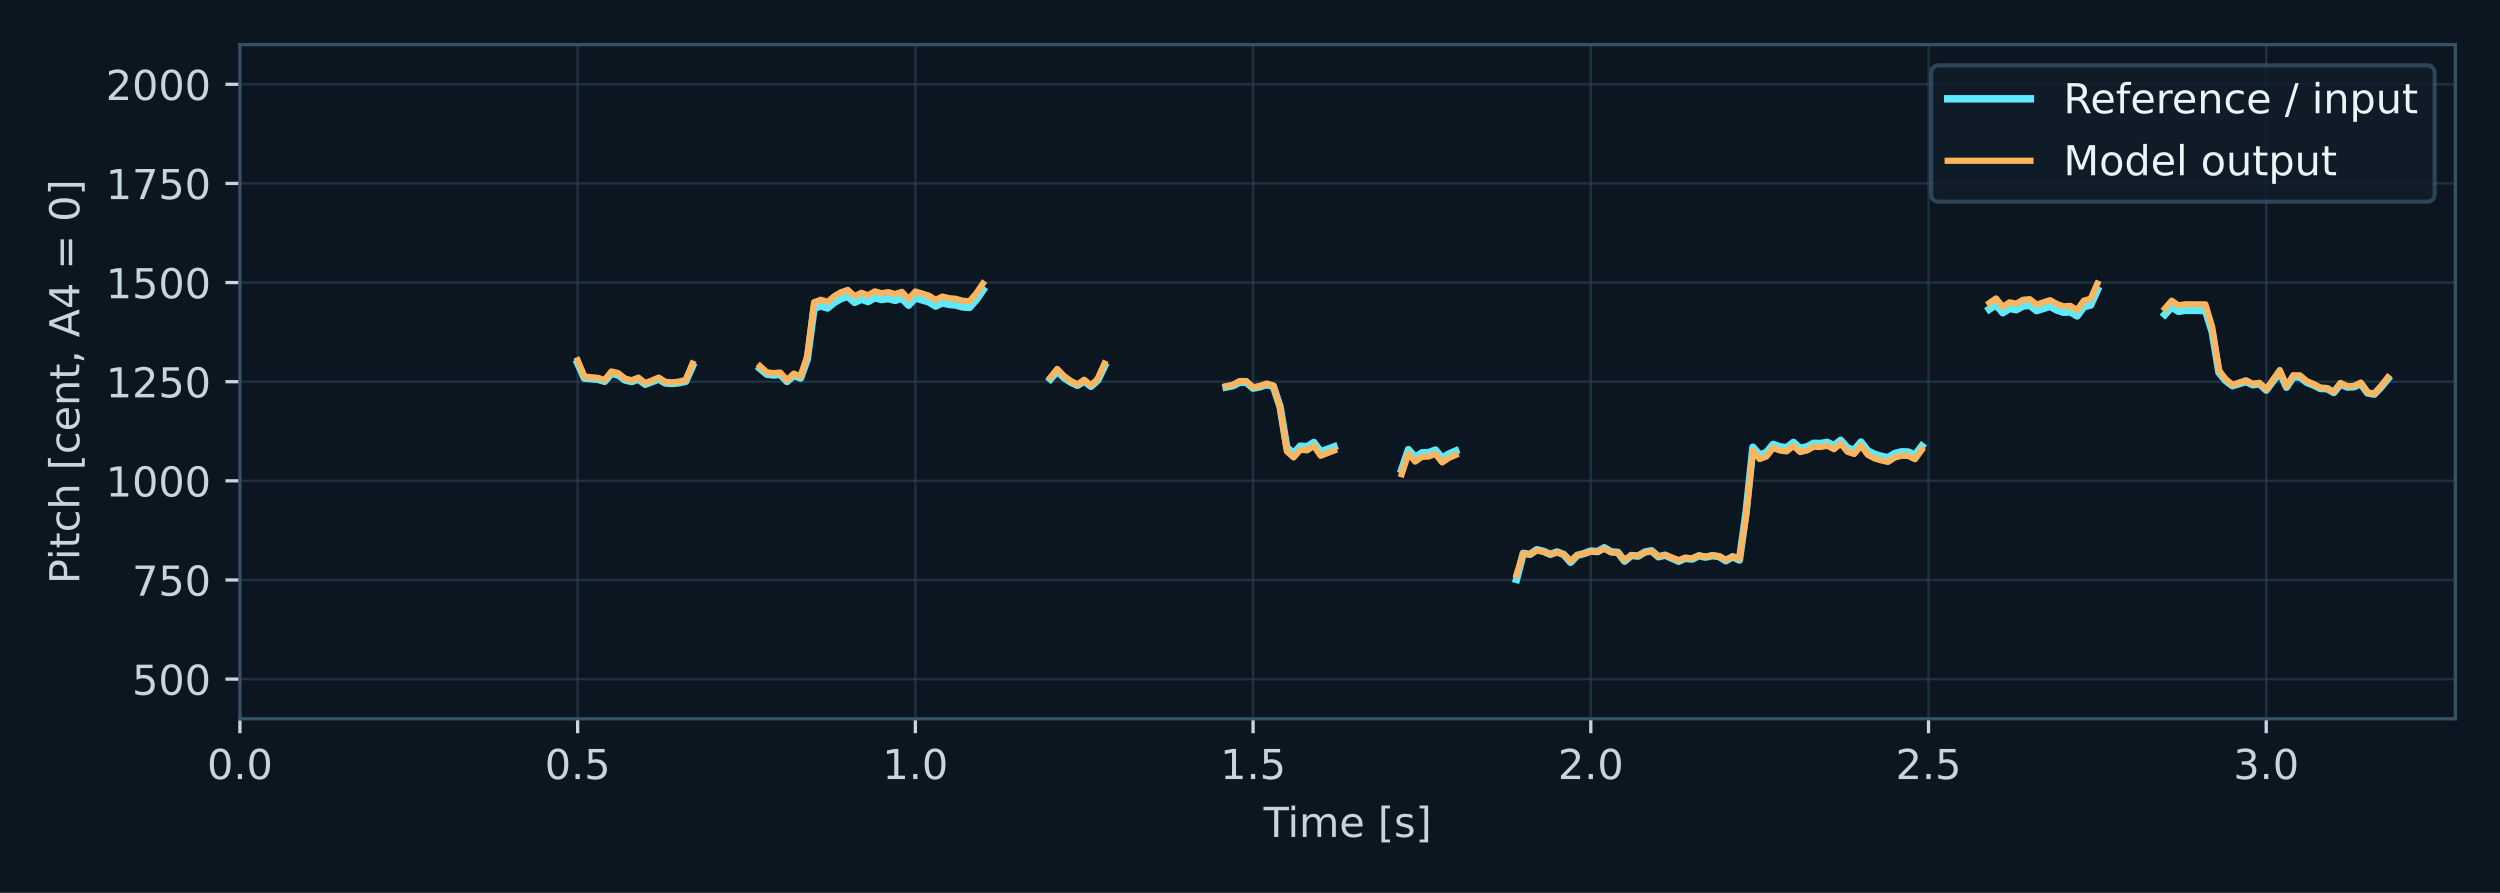
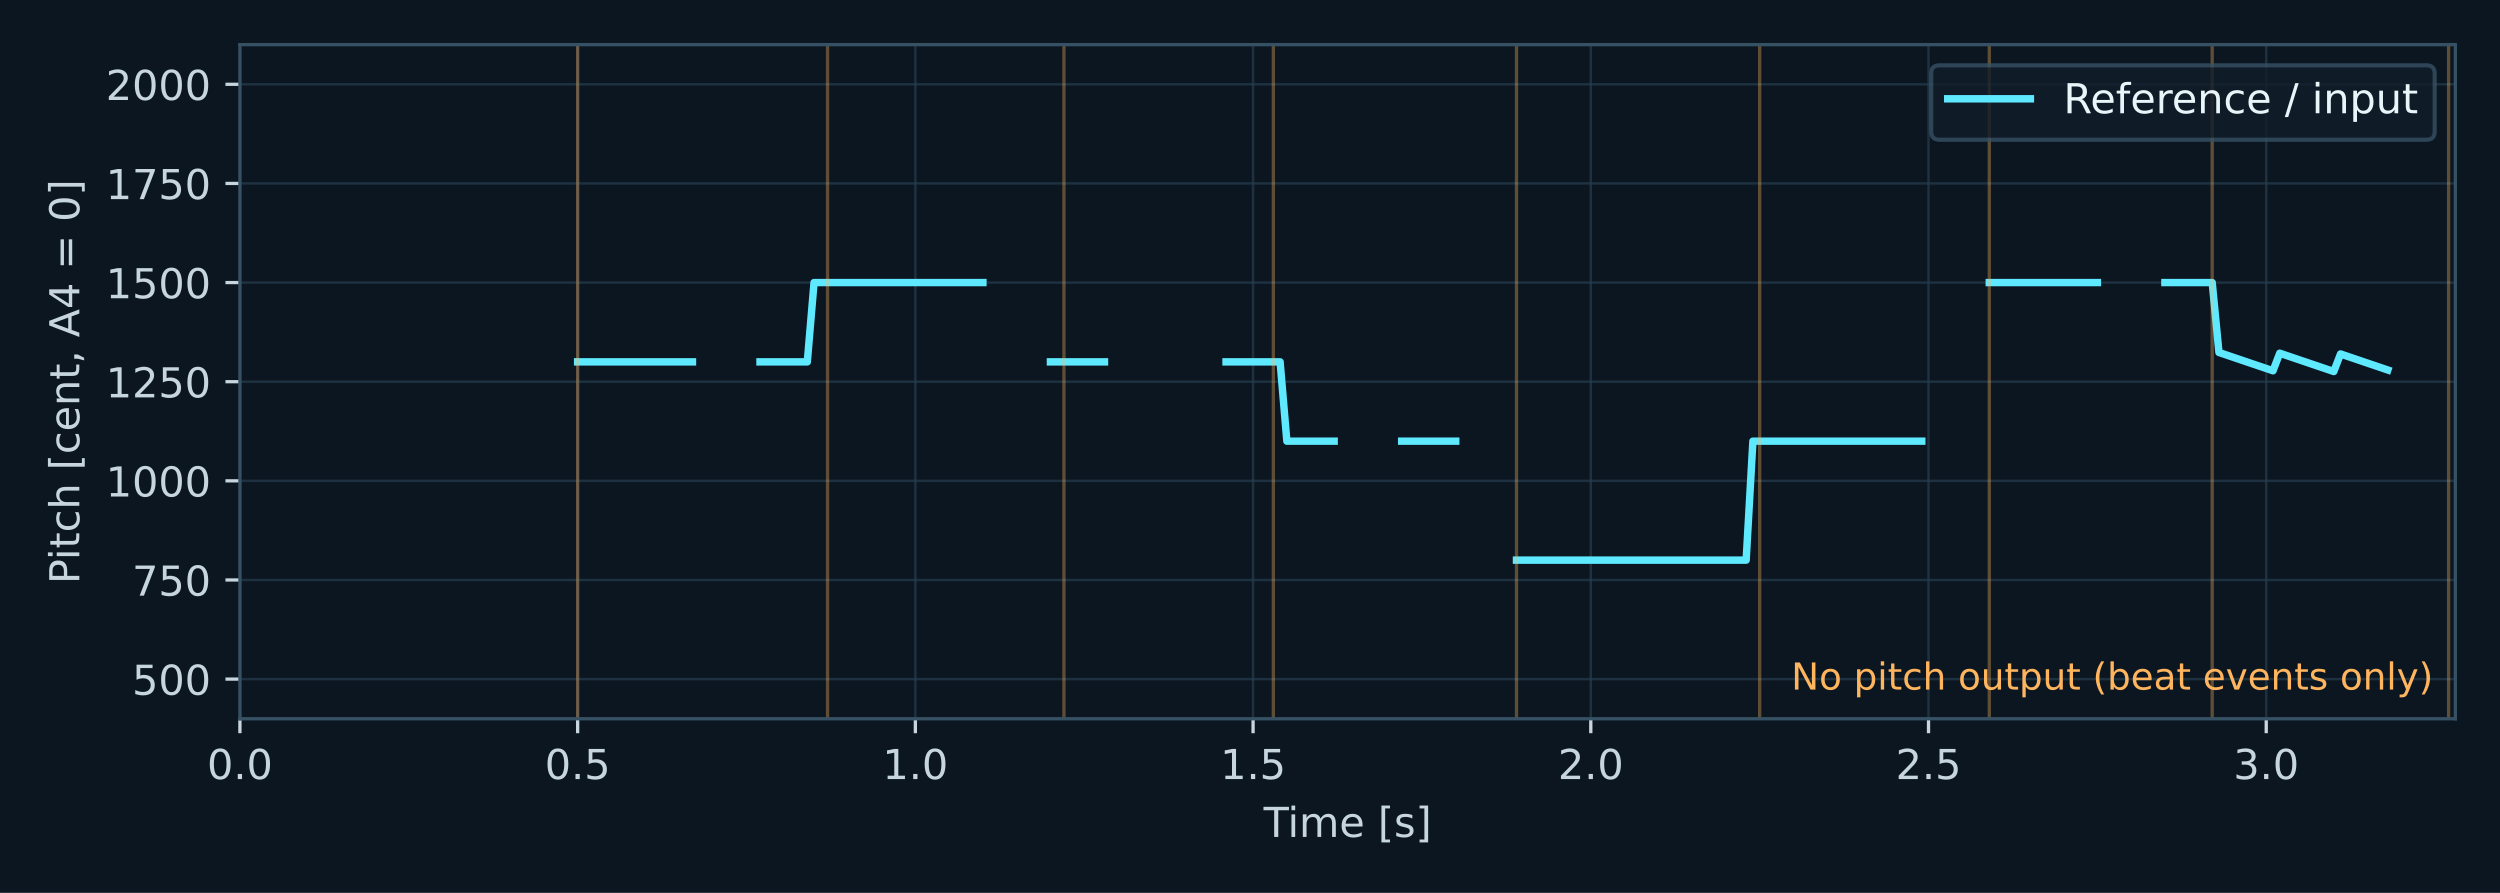
<svg xmlns="http://www.w3.org/2000/svg" xmlns:xlink="http://www.w3.org/1999/xlink" width="604.8pt" height="216pt" viewBox="0 0 604.8 216" version="1.1">
  <defs>
    <style type="text/css">*{stroke-linejoin: round; stroke-linecap: butt}</style>
  </defs>
  <g id="figure_1">
    <g id="patch_1">
      <path d="M 0 216 L 604.8 216 L 604.8 0 L 0 0 z " style="fill: #0b1620" />
    </g>
    <g id="axes_1">
      <g id="patch_2">
        <path d="M 58.042 173.878 L 594 173.878 L 594 10.8 L 58.042 10.8 z " style="fill: #0b1620" />
      </g>
      <g id="matplotlib.axis_1">
        <g id="xtick_1">
          <g id="line2d_1">
            <path d="M 58.042 173.878 L 58.042 10.8 " clip-path="url(#p60f1ccc216)" style="fill: none; stroke: #274052; stroke-opacity: 0.65; stroke-width: 0.6; stroke-linecap: square" />
          </g>
          <g id="line2d_2">
            <defs>
              <path id="m937ce495da" d="M 0 0 L 0 3.5 " style="stroke: #c6d5de; stroke-width: 0.8" />
            </defs>
            <g>
              <use xlink:href="#m937ce495da" x="58.042" y="173.878" style="fill: #c6d5de; stroke: #c6d5de; stroke-width: 0.8" />
            </g>
          </g>
          <g id="text_1">
            <g style="fill: #c6d5de" transform="translate(50.09078 188.4753) scale(0.1 -0.1)">
              <defs>
                <path id="DejaVuSans-13" d="M 2034 4250 Q 1547 4250 1301 3770 Q 1056 3291 1056 2328 Q 1056 1369 1301 889 Q 1547 409 2034 409 Q 2525 409 2770 889 Q 3016 1369 3016 2328 Q 3016 3291 2770 3770 Q 2525 4250 2034 4250 z M 2034 4750 Q 2819 4750 3233 4129 Q 3647 3509 3647 2328 Q 3647 1150 3233 529 Q 2819 -91 2034 -91 Q 1250 -91 836 529 Q 422 1150 422 2328 Q 422 3509 836 4129 Q 1250 4750 2034 4750 z " transform="scale(0.015625)" />
                <path id="DejaVuSans-11" d="M 684 794 L 1344 794 L 1344 0 L 684 0 L 684 794 z " transform="scale(0.015625)" />
              </defs>
              <use xlink:href="#DejaVuSans-13" />
              <use xlink:href="#DejaVuSans-11" transform="translate(63.625 0)" />
              <use xlink:href="#DejaVuSans-13" transform="translate(95.40625 0)" />
            </g>
          </g>
        </g>
        <g id="xtick_2">
          <g id="line2d_3">
            <path d="M 139.743 173.878 L 139.743 10.8 " clip-path="url(#p60f1ccc216)" style="fill: none; stroke: #274052; stroke-opacity: 0.65; stroke-width: 0.6; stroke-linecap: square" />
          </g>
          <g id="line2d_4">
            <g>
              <use xlink:href="#m937ce495da" x="139.743" y="173.878" style="fill: #c6d5de; stroke: #c6d5de; stroke-width: 0.8" />
            </g>
          </g>
          <g id="text_2">
            <g style="fill: #c6d5de" transform="translate(131.7916 188.4753) scale(0.1 -0.1)">
              <defs>
                <path id="DejaVuSans-18" d="M 691 4666 L 3169 4666 L 3169 4134 L 1269 4134 L 1269 2991 Q 1406 3038 1543 3061 Q 1681 3084 1819 3084 Q 2600 3084 3056 2656 Q 3513 2228 3513 1497 Q 3513 744 3044 326 Q 2575 -91 1722 -91 Q 1428 -91 1123 -41 Q 819 9 494 109 L 494 744 Q 775 591 1075 516 Q 1375 441 1709 441 Q 2250 441 2565 725 Q 2881 1009 2881 1497 Q 2881 1984 2565 2268 Q 2250 2553 1709 2553 Q 1456 2553 1204 2497 Q 953 2441 691 2322 L 691 4666 z " transform="scale(0.015625)" />
              </defs>
              <use xlink:href="#DejaVuSans-13" />
              <use xlink:href="#DejaVuSans-11" transform="translate(63.625 0)" />
              <use xlink:href="#DejaVuSans-18" transform="translate(95.40625 0)" />
            </g>
          </g>
        </g>
        <g id="xtick_3">
          <g id="line2d_5">
            <path d="M 221.444 173.878 L 221.444 10.8 " clip-path="url(#p60f1ccc216)" style="fill: none; stroke: #274052; stroke-opacity: 0.65; stroke-width: 0.6; stroke-linecap: square" />
          </g>
          <g id="line2d_6">
            <g>
              <use xlink:href="#m937ce495da" x="221.444" y="173.878" style="fill: #c6d5de; stroke: #c6d5de; stroke-width: 0.8" />
            </g>
          </g>
          <g id="text_3">
            <g style="fill: #c6d5de" transform="translate(213.4925 188.4753) scale(0.1 -0.1)">
              <defs>
                <path id="DejaVuSans-14" d="M 794 531 L 1825 531 L 1825 4091 L 703 3866 L 703 4441 L 1819 4666 L 2450 4666 L 2450 531 L 3481 531 L 3481 0 L 794 0 L 794 531 z " transform="scale(0.015625)" />
              </defs>
              <use xlink:href="#DejaVuSans-14" />
              <use xlink:href="#DejaVuSans-11" transform="translate(63.625 0)" />
              <use xlink:href="#DejaVuSans-13" transform="translate(95.40625 0)" />
            </g>
          </g>
        </g>
        <g id="xtick_4">
          <g id="line2d_7">
            <path d="M 303.145 173.878 L 303.145 10.8 " clip-path="url(#p60f1ccc216)" style="fill: none; stroke: #274052; stroke-opacity: 0.65; stroke-width: 0.6; stroke-linecap: square" />
          </g>
          <g id="line2d_8">
            <g>
              <use xlink:href="#m937ce495da" x="303.145" y="173.878" style="fill: #c6d5de; stroke: #c6d5de; stroke-width: 0.8" />
            </g>
          </g>
          <g id="text_4">
            <g style="fill: #c6d5de" transform="translate(295.1934 188.4753) scale(0.1 -0.1)">
              <use xlink:href="#DejaVuSans-14" />
              <use xlink:href="#DejaVuSans-11" transform="translate(63.625 0)" />
              <use xlink:href="#DejaVuSans-18" transform="translate(95.40625 0)" />
            </g>
          </g>
        </g>
        <g id="xtick_5">
          <g id="line2d_9">
            <path d="M 384.846 173.878 L 384.846 10.8 " clip-path="url(#p60f1ccc216)" style="fill: none; stroke: #274052; stroke-opacity: 0.65; stroke-width: 0.6; stroke-linecap: square" />
          </g>
          <g id="line2d_10">
            <g>
              <use xlink:href="#m937ce495da" x="384.846" y="173.878" style="fill: #c6d5de; stroke: #c6d5de; stroke-width: 0.8" />
            </g>
          </g>
          <g id="text_5">
            <g style="fill: #c6d5de" transform="translate(376.8942 188.4753) scale(0.1 -0.1)">
              <defs>
                <path id="DejaVuSans-15" d="M 1228 531 L 3431 531 L 3431 0 L 469 0 L 469 531 Q 828 903 1448 1529 Q 2069 2156 2228 2338 Q 2531 2678 2651 2914 Q 2772 3150 2772 3378 Q 2772 3750 2511 3984 Q 2250 4219 1831 4219 Q 1534 4219 1204 4116 Q 875 4013 500 3803 L 500 4441 Q 881 4594 1212 4672 Q 1544 4750 1819 4750 Q 2544 4750 2975 4387 Q 3406 4025 3406 3419 Q 3406 3131 3298 2873 Q 3191 2616 2906 2266 Q 2828 2175 2409 1742 Q 1991 1309 1228 531 z " transform="scale(0.015625)" />
              </defs>
              <use xlink:href="#DejaVuSans-15" />
              <use xlink:href="#DejaVuSans-11" transform="translate(63.625 0)" />
              <use xlink:href="#DejaVuSans-13" transform="translate(95.40625 0)" />
            </g>
          </g>
        </g>
        <g id="xtick_6">
          <g id="line2d_11">
            <path d="M 466.547 173.878 L 466.547 10.8 " clip-path="url(#p60f1ccc216)" style="fill: none; stroke: #274052; stroke-opacity: 0.65; stroke-width: 0.6; stroke-linecap: square" />
          </g>
          <g id="line2d_12">
            <g>
              <use xlink:href="#m937ce495da" x="466.547" y="173.878" style="fill: #c6d5de; stroke: #c6d5de; stroke-width: 0.8" />
            </g>
          </g>
          <g id="text_6">
            <g style="fill: #c6d5de" transform="translate(458.5951 188.4753) scale(0.1 -0.1)">
              <use xlink:href="#DejaVuSans-15" />
              <use xlink:href="#DejaVuSans-11" transform="translate(63.625 0)" />
              <use xlink:href="#DejaVuSans-18" transform="translate(95.40625 0)" />
            </g>
          </g>
        </g>
        <g id="xtick_7">
          <g id="line2d_13">
            <path d="M 548.248 173.878 L 548.248 10.8 " clip-path="url(#p60f1ccc216)" style="fill: none; stroke: #274052; stroke-opacity: 0.65; stroke-width: 0.6; stroke-linecap: square" />
          </g>
          <g id="line2d_14">
            <g>
              <use xlink:href="#m937ce495da" x="548.248" y="173.878" style="fill: #c6d5de; stroke: #c6d5de; stroke-width: 0.8" />
            </g>
          </g>
          <g id="text_7">
            <g style="fill: #c6d5de" transform="translate(540.296 188.4753) scale(0.1 -0.1)">
              <defs>
                <path id="DejaVuSans-16" d="M 2597 2516 Q 3050 2419 3304 2112 Q 3559 1806 3559 1356 Q 3559 666 3084 287 Q 2609 -91 1734 -91 Q 1441 -91 1130 -33 Q 819 25 488 141 L 488 750 Q 750 597 1062 519 Q 1375 441 1716 441 Q 2309 441 2620 675 Q 2931 909 2931 1356 Q 2931 1769 2642 2001 Q 2353 2234 1838 2234 L 1294 2234 L 1294 2753 L 1863 2753 Q 2328 2753 2575 2939 Q 2822 3125 2822 3475 Q 2822 3834 2567 4026 Q 2313 4219 1838 4219 Q 1578 4219 1281 4162 Q 984 4106 628 3988 L 628 4550 Q 988 4650 1302 4700 Q 1616 4750 1894 4750 Q 2613 4750 3031 4423 Q 3450 4097 3450 3541 Q 3450 3153 3228 2886 Q 3006 2619 2597 2516 z " transform="scale(0.015625)" />
              </defs>
              <use xlink:href="#DejaVuSans-16" />
              <use xlink:href="#DejaVuSans-11" transform="translate(63.625 0)" />
              <use xlink:href="#DejaVuSans-13" transform="translate(95.40625 0)" />
            </g>
          </g>
        </g>
        <g id="text_8">
          <g style="fill: #c6d5de" transform="translate(305.6899 202.4761) scale(0.1 -0.1)">
            <defs>
              <path id="DejaVuSans-37" d="M -19 4666 L 3928 4666 L 3928 4134 L 2272 4134 L 2272 0 L 1638 0 L 1638 4134 L -19 4134 L -19 4666 z " transform="scale(0.015625)" />
              <path id="DejaVuSans-4c" d="M 603 3500 L 1178 3500 L 1178 0 L 603 0 L 603 3500 z M 603 4863 L 1178 4863 L 1178 4134 L 603 4134 L 603 4863 z " transform="scale(0.015625)" />
              <path id="DejaVuSans-50" d="M 3328 2828 Q 3544 3216 3844 3400 Q 4144 3584 4550 3584 Q 5097 3584 5394 3201 Q 5691 2819 5691 2113 L 5691 0 L 5113 0 L 5113 2094 Q 5113 2597 4934 2840 Q 4756 3084 4391 3084 Q 3944 3084 3684 2787 Q 3425 2491 3425 1978 L 3425 0 L 2847 0 L 2847 2094 Q 2847 2600 2669 2842 Q 2491 3084 2119 3084 Q 1678 3084 1418 2786 Q 1159 2488 1159 1978 L 1159 0 L 581 0 L 581 3500 L 1159 3500 L 1159 2956 Q 1356 3278 1631 3431 Q 1906 3584 2284 3584 Q 2666 3584 2933 3390 Q 3200 3197 3328 2828 z " transform="scale(0.015625)" />
              <path id="DejaVuSans-48" d="M 3597 1894 L 3597 1613 L 953 1613 Q 991 1019 1311 708 Q 1631 397 2203 397 Q 2534 397 2845 478 Q 3156 559 3463 722 L 3463 178 Q 3153 47 2828 -22 Q 2503 -91 2169 -91 Q 1331 -91 842 396 Q 353 884 353 1716 Q 353 2575 817 3079 Q 1281 3584 2069 3584 Q 2775 3584 3186 3129 Q 3597 2675 3597 1894 z M 3022 2063 Q 3016 2534 2758 2815 Q 2500 3097 2075 3097 Q 1594 3097 1305 2825 Q 1016 2553 972 2059 L 3022 2063 z " transform="scale(0.015625)" />
              <path id="DejaVuSans-3" transform="scale(0.015625)" />
              <path id="DejaVuSans-3e" d="M 550 4863 L 1875 4863 L 1875 4416 L 1125 4416 L 1125 -397 L 1875 -397 L 1875 -844 L 550 -844 L 550 4863 z " transform="scale(0.015625)" />
              <path id="DejaVuSans-56" d="M 2834 3397 L 2834 2853 Q 2591 2978 2328 3040 Q 2066 3103 1784 3103 Q 1356 3103 1142 2972 Q 928 2841 928 2578 Q 928 2378 1081 2264 Q 1234 2150 1697 2047 L 1894 2003 Q 2506 1872 2764 1633 Q 3022 1394 3022 966 Q 3022 478 2636 193 Q 2250 -91 1575 -91 Q 1294 -91 989 -36 Q 684 19 347 128 L 347 722 Q 666 556 975 473 Q 1284 391 1588 391 Q 1994 391 2212 530 Q 2431 669 2431 922 Q 2431 1156 2273 1281 Q 2116 1406 1581 1522 L 1381 1569 Q 847 1681 609 1914 Q 372 2147 372 2553 Q 372 3047 722 3315 Q 1072 3584 1716 3584 Q 2034 3584 2315 3537 Q 2597 3491 2834 3397 z " transform="scale(0.015625)" />
              <path id="DejaVuSans-40" d="M 1947 4863 L 1947 -844 L 622 -844 L 622 -397 L 1369 -397 L 1369 4416 L 622 4416 L 622 4863 L 1947 4863 z " transform="scale(0.015625)" />
            </defs>
            <use xlink:href="#DejaVuSans-37" />
            <use xlink:href="#DejaVuSans-4c" transform="translate(58 0)" />
            <use xlink:href="#DejaVuSans-50" transform="translate(85.78125 0)" />
            <use xlink:href="#DejaVuSans-48" transform="translate(183.1875 0)" />
            <use xlink:href="#DejaVuSans-3" transform="translate(244.7188 0)" />
            <use xlink:href="#DejaVuSans-3e" transform="translate(276.5 0)" />
            <use xlink:href="#DejaVuSans-56" transform="translate(315.5156 0)" />
            <use xlink:href="#DejaVuSans-40" transform="translate(367.6094 0)" />
          </g>
        </g>
      </g>
      <g id="matplotlib.axis_2">
        <g id="ytick_1">
          <g id="line2d_15">
            <path d="M 58.042 164.285 L 594 164.285 " clip-path="url(#p60f1ccc216)" style="fill: none; stroke: #274052; stroke-opacity: 0.65; stroke-width: 0.6; stroke-linecap: square" />
          </g>
          <g id="line2d_16">
            <defs>
              <path id="mb3f228c363" d="M 0 0 L -3.5 0 " style="stroke: #c6d5de; stroke-width: 0.8" />
            </defs>
            <g>
              <use xlink:href="#mb3f228c363" x="58.042" y="164.285" style="fill: #c6d5de; stroke: #c6d5de; stroke-width: 0.8" />
            </g>
          </g>
          <g id="text_9">
            <g style="fill: #c6d5de" transform="translate(31.95484 168.0837) scale(0.1 -0.1)">
              <use xlink:href="#DejaVuSans-18" />
              <use xlink:href="#DejaVuSans-13" transform="translate(63.625 0)" />
              <use xlink:href="#DejaVuSans-13" transform="translate(127.25 0)" />
            </g>
          </g>
        </g>
        <g id="ytick_2">
          <g id="line2d_17">
            <path d="M 58.042 140.303 L 594 140.303 " clip-path="url(#p60f1ccc216)" style="fill: none; stroke: #274052; stroke-opacity: 0.65; stroke-width: 0.6; stroke-linecap: square" />
          </g>
          <g id="line2d_18">
            <g>
              <use xlink:href="#mb3f228c363" x="58.042" y="140.303" style="fill: #c6d5de; stroke: #c6d5de; stroke-width: 0.8" />
            </g>
          </g>
          <g id="text_10">
            <g style="fill: #c6d5de" transform="translate(31.95484 144.1017) scale(0.1 -0.1)">
              <defs>
                <path id="DejaVuSans-1a" d="M 525 4666 L 3525 4666 L 3525 4397 L 1831 0 L 1172 0 L 2766 4134 L 525 4134 L 525 4666 z " transform="scale(0.015625)" />
              </defs>
              <use xlink:href="#DejaVuSans-1a" />
              <use xlink:href="#DejaVuSans-18" transform="translate(63.625 0)" />
              <use xlink:href="#DejaVuSans-13" transform="translate(127.25 0)" />
            </g>
          </g>
        </g>
        <g id="ytick_3">
          <g id="line2d_19">
            <path d="M 58.042 116.321 L 594 116.321 " clip-path="url(#p60f1ccc216)" style="fill: none; stroke: #274052; stroke-opacity: 0.65; stroke-width: 0.6; stroke-linecap: square" />
          </g>
          <g id="line2d_20">
            <g>
              <use xlink:href="#mb3f228c363" x="58.042" y="116.321" style="fill: #c6d5de; stroke: #c6d5de; stroke-width: 0.8" />
            </g>
          </g>
          <g id="text_11">
            <g style="fill: #c6d5de" transform="translate(25.59234 120.1197) scale(0.1 -0.1)">
              <use xlink:href="#DejaVuSans-14" />
              <use xlink:href="#DejaVuSans-13" transform="translate(63.625 0)" />
              <use xlink:href="#DejaVuSans-13" transform="translate(127.25 0)" />
              <use xlink:href="#DejaVuSans-13" transform="translate(190.875 0)" />
            </g>
          </g>
        </g>
        <g id="ytick_4">
          <g id="line2d_21">
            <path d="M 58.042 92.339 L 594 92.339 " clip-path="url(#p60f1ccc216)" style="fill: none; stroke: #274052; stroke-opacity: 0.65; stroke-width: 0.6; stroke-linecap: square" />
          </g>
          <g id="line2d_22">
            <g>
              <use xlink:href="#mb3f228c363" x="58.042" y="92.339" style="fill: #c6d5de; stroke: #c6d5de; stroke-width: 0.8" />
            </g>
          </g>
          <g id="text_12">
            <g style="fill: #c6d5de" transform="translate(25.59234 96.13766) scale(0.1 -0.1)">
              <use xlink:href="#DejaVuSans-14" />
              <use xlink:href="#DejaVuSans-15" transform="translate(63.625 0)" />
              <use xlink:href="#DejaVuSans-18" transform="translate(127.25 0)" />
              <use xlink:href="#DejaVuSans-13" transform="translate(190.875 0)" />
            </g>
          </g>
        </g>
        <g id="ytick_5">
          <g id="line2d_23">
            <path d="M 58.042 68.357 L 594 68.357 " clip-path="url(#p60f1ccc216)" style="fill: none; stroke: #274052; stroke-opacity: 0.65; stroke-width: 0.6; stroke-linecap: square" />
          </g>
          <g id="line2d_24">
            <g>
              <use xlink:href="#mb3f228c363" x="58.042" y="68.357" style="fill: #c6d5de; stroke: #c6d5de; stroke-width: 0.8" />
            </g>
          </g>
          <g id="text_13">
            <g style="fill: #c6d5de" transform="translate(25.59234 72.15565) scale(0.1 -0.1)">
              <use xlink:href="#DejaVuSans-14" />
              <use xlink:href="#DejaVuSans-18" transform="translate(63.625 0)" />
              <use xlink:href="#DejaVuSans-13" transform="translate(127.25 0)" />
              <use xlink:href="#DejaVuSans-13" transform="translate(190.875 0)" />
            </g>
          </g>
        </g>
        <g id="ytick_6">
          <g id="line2d_25">
            <path d="M 58.042 44.375 L 594 44.375 " clip-path="url(#p60f1ccc216)" style="fill: none; stroke: #274052; stroke-opacity: 0.65; stroke-width: 0.6; stroke-linecap: square" />
          </g>
          <g id="line2d_26">
            <g>
              <use xlink:href="#mb3f228c363" x="58.042" y="44.375" style="fill: #c6d5de; stroke: #c6d5de; stroke-width: 0.8" />
            </g>
          </g>
          <g id="text_14">
            <g style="fill: #c6d5de" transform="translate(25.59234 48.17364) scale(0.1 -0.1)">
              <use xlink:href="#DejaVuSans-14" />
              <use xlink:href="#DejaVuSans-1a" transform="translate(63.625 0)" />
              <use xlink:href="#DejaVuSans-18" transform="translate(127.25 0)" />
              <use xlink:href="#DejaVuSans-13" transform="translate(190.875 0)" />
            </g>
          </g>
        </g>
        <g id="ytick_7">
          <g id="line2d_27">
            <path d="M 58.042 20.393 L 594 20.393 " clip-path="url(#p60f1ccc216)" style="fill: none; stroke: #274052; stroke-opacity: 0.65; stroke-width: 0.6; stroke-linecap: square" />
          </g>
          <g id="line2d_28">
            <g>
              <use xlink:href="#mb3f228c363" x="58.042" y="20.393" style="fill: #c6d5de; stroke: #c6d5de; stroke-width: 0.8" />
            </g>
          </g>
          <g id="text_15">
            <g style="fill: #c6d5de" transform="translate(25.59234 24.19163) scale(0.1 -0.1)">
              <use xlink:href="#DejaVuSans-15" />
              <use xlink:href="#DejaVuSans-13" transform="translate(63.625 0)" />
              <use xlink:href="#DejaVuSans-13" transform="translate(127.25 0)" />
              <use xlink:href="#DejaVuSans-13" transform="translate(190.875 0)" />
            </g>
          </g>
        </g>
        <g id="text_16">
          <g style="fill: #c6d5de" transform="translate(19.19 141.2849) rotate(-90) scale(0.1 -0.1)">
            <defs>
              <path id="DejaVuSans-33" d="M 1259 4147 L 1259 2394 L 2053 2394 Q 2494 2394 2734 2622 Q 2975 2850 2975 3272 Q 2975 3691 2734 3919 Q 2494 4147 2053 4147 L 1259 4147 z M 628 4666 L 2053 4666 Q 2838 4666 3239 4311 Q 3641 3956 3641 3272 Q 3641 2581 3239 2228 Q 2838 1875 2053 1875 L 1259 1875 L 1259 0 L 628 0 L 628 4666 z " transform="scale(0.015625)" />
              <path id="DejaVuSans-57" d="M 1172 4494 L 1172 3500 L 2356 3500 L 2356 3053 L 1172 3053 L 1172 1153 Q 1172 725 1289 603 Q 1406 481 1766 481 L 2356 481 L 2356 0 L 1766 0 Q 1100 0 847 248 Q 594 497 594 1153 L 594 3053 L 172 3053 L 172 3500 L 594 3500 L 594 4494 L 1172 4494 z " transform="scale(0.015625)" />
              <path id="DejaVuSans-46" d="M 3122 3366 L 3122 2828 Q 2878 2963 2633 3030 Q 2388 3097 2138 3097 Q 1578 3097 1268 2742 Q 959 2388 959 1747 Q 959 1106 1268 751 Q 1578 397 2138 397 Q 2388 397 2633 464 Q 2878 531 3122 666 L 3122 134 Q 2881 22 2623 -34 Q 2366 -91 2075 -91 Q 1284 -91 818 406 Q 353 903 353 1747 Q 353 2603 823 3093 Q 1294 3584 2113 3584 Q 2378 3584 2631 3529 Q 2884 3475 3122 3366 z " transform="scale(0.015625)" />
              <path id="DejaVuSans-4b" d="M 3513 2113 L 3513 0 L 2938 0 L 2938 2094 Q 2938 2591 2744 2837 Q 2550 3084 2163 3084 Q 1697 3084 1428 2787 Q 1159 2491 1159 1978 L 1159 0 L 581 0 L 581 4863 L 1159 4863 L 1159 2956 Q 1366 3272 1645 3428 Q 1925 3584 2291 3584 Q 2894 3584 3203 3211 Q 3513 2838 3513 2113 z " transform="scale(0.015625)" />
              <path id="DejaVuSans-51" d="M 3513 2113 L 3513 0 L 2938 0 L 2938 2094 Q 2938 2591 2744 2837 Q 2550 3084 2163 3084 Q 1697 3084 1428 2787 Q 1159 2491 1159 1978 L 1159 0 L 581 0 L 581 3500 L 1159 3500 L 1159 2956 Q 1366 3272 1645 3428 Q 1925 3584 2291 3584 Q 2894 3584 3203 3211 Q 3513 2838 3513 2113 z " transform="scale(0.015625)" />
              <path id="DejaVuSans-f" d="M 750 794 L 1409 794 L 1409 256 L 897 -744 L 494 -744 L 750 256 L 750 794 z " transform="scale(0.015625)" />
              <path id="DejaVuSans-24" d="M 2188 4044 L 1331 1722 L 3047 1722 L 2188 4044 z M 1831 4666 L 2547 4666 L 4325 0 L 3669 0 L 3244 1197 L 1141 1197 L 716 0 L 50 0 L 1831 4666 z " transform="scale(0.015625)" />
              <path id="DejaVuSans-17" d="M 2419 4116 L 825 1625 L 2419 1625 L 2419 4116 z M 2253 4666 L 3047 4666 L 3047 1625 L 3713 1625 L 3713 1100 L 3047 1100 L 3047 0 L 2419 0 L 2419 1100 L 313 1100 L 313 1709 L 2253 4666 z " transform="scale(0.015625)" />
              <path id="DejaVuSans-20" d="M 678 2906 L 4684 2906 L 4684 2381 L 678 2381 L 678 2906 z M 678 1631 L 4684 1631 L 4684 1100 L 678 1100 L 678 1631 z " transform="scale(0.015625)" />
            </defs>
            <use xlink:href="#DejaVuSans-33" />
            <use xlink:href="#DejaVuSans-4c" transform="translate(58.09375 0)" />
            <use xlink:href="#DejaVuSans-57" transform="translate(85.875 0)" />
            <use xlink:href="#DejaVuSans-46" transform="translate(125.0781 0)" />
            <use xlink:href="#DejaVuSans-4b" transform="translate(180.0625 0)" />
            <use xlink:href="#DejaVuSans-3" transform="translate(243.4375 0)" />
            <use xlink:href="#DejaVuSans-3e" transform="translate(275.2188 0)" />
            <use xlink:href="#DejaVuSans-46" transform="translate(314.2344 0)" />
            <use xlink:href="#DejaVuSans-48" transform="translate(369.2188 0)" />
            <use xlink:href="#DejaVuSans-51" transform="translate(430.75 0)" />
            <use xlink:href="#DejaVuSans-57" transform="translate(494.125 0)" />
            <use xlink:href="#DejaVuSans-f" transform="translate(533.3281 0)" />
            <use xlink:href="#DejaVuSans-3" transform="translate(565.1094 0)" />
            <use xlink:href="#DejaVuSans-24" transform="translate(596.8906 0)" />
            <use xlink:href="#DejaVuSans-17" transform="translate(665.2969 0)" />
            <use xlink:href="#DejaVuSans-3" transform="translate(728.9219 0)" />
            <use xlink:href="#DejaVuSans-20" transform="translate(760.7031 0)" />
            <use xlink:href="#DejaVuSans-3" transform="translate(844.5 0)" />
            <use xlink:href="#DejaVuSans-13" transform="translate(876.2812 0)" />
            <use xlink:href="#DejaVuSans-40" transform="translate(939.9062 0)" />
          </g>
        </g>
      </g>
      <g id="line2d_29">
-         <path d="M 139.743 87.84 L 141.377 91.492 L 144.645 91.771 L 146.279 92.253 L 147.913 90.349 L 149.547 90.704 L 151.181 91.93 L 152.815 92.309 L 154.449 91.723 L 156.083 92.97 L 159.351 91.719 L 160.985 92.678 L 162.619 92.783 L 164.253 92.601 L 165.887 92.253 L 167.521 88.583 M 183.862 89.148 L 185.496 90.522 L 187.13 90.726 L 188.764 90.595 L 190.398 92.291 L 192.032 90.83 L 193.666 91.457 L 195.3 86.902 L 196.934 74.598 L 198.568 74.024 L 200.202 74.516 L 201.836 73.176 L 203.47 72.243 L 205.104 71.696 L 206.738 73.158 L 208.372 72.387 L 210.006 72.959 L 211.64 72.036 L 213.274 72.484 L 214.908 72.231 L 216.542 72.671 L 218.176 72.156 L 219.81 73.842 L 221.444 72.081 L 224.712 73.051 L 226.346 74.053 L 227.98 73.271 L 229.614 73.658 L 231.248 73.808 L 232.882 74.264 L 234.516 74.376 L 236.15 72.566 L 237.784 70.173 M 254.124 91.68 L 255.758 89.781 L 257.392 91.359 L 259.026 92.45 L 260.66 93.223 L 262.294 92.208 L 263.929 93.458 L 265.563 91.992 L 267.197 88.58 M 296.609 93.641 L 298.243 93.315 L 299.877 92.495 L 301.511 92.494 L 303.145 93.905 L 304.779 93.581 L 306.413 93.051 L 308.047 93.474 L 309.681 98.424 L 311.315 108.295 L 312.949 109.687 L 314.583 107.927 L 316.217 108.053 L 317.851 107.036 L 319.485 109.295 L 322.753 108.094 M 339.093 113.607 L 340.727 108.778 L 342.361 110.646 L 343.995 109.549 L 345.629 109.477 L 347.263 108.87 L 348.897 110.84 L 350.531 109.802 L 352.165 109.116 M 366.872 140.18 L 368.506 133.867 L 370.14 134.11 L 371.774 132.984 L 373.408 133.379 L 375.042 134.099 L 376.676 133.522 L 378.31 134.145 L 379.944 136.027 L 381.578 134.349 L 383.212 133.916 L 384.846 133.313 L 386.48 133.439 L 388.114 132.513 L 389.748 133.494 L 391.382 133.61 L 393.016 135.758 L 394.65 134.387 L 396.284 134.541 L 397.918 133.548 L 399.552 133.252 L 401.186 134.696 L 402.82 134.316 L 406.088 135.779 L 407.722 135.075 L 409.356 135.257 L 410.99 134.46 L 412.624 134.788 L 414.258 134.431 L 415.892 134.659 L 417.526 135.662 L 419.16 134.701 L 420.794 135.483 L 422.428 123.752 L 424.062 108.197 L 425.696 110.043 L 427.33 109.477 L 428.964 107.51 L 430.598 108.084 L 432.232 108.293 L 433.866 107.029 L 435.5 108.453 L 437.134 108.086 L 438.768 107.238 L 440.402 107.29 L 442.036 106.997 L 443.67 107.793 L 445.304 106.505 L 446.938 108.383 L 448.572 108.896 L 450.206 106.939 L 451.841 109.075 L 453.475 109.894 L 455.109 110.372 L 456.743 110.722 L 458.377 109.708 L 460.011 109.298 L 461.645 109.336 L 463.279 110.092 L 464.913 107.934 M 481.253 74.802 L 482.887 73.719 L 484.521 75.666 L 486.155 74.622 L 487.789 74.934 L 489.423 74.038 L 491.057 73.882 L 492.691 75.152 L 495.959 74.115 L 497.593 75.01 L 499.227 75.566 L 500.861 75.456 L 502.495 76.433 L 504.129 74.221 L 505.763 73.796 L 507.397 70.172 M 523.737 76.074 L 525.371 74.25 L 527.005 75.332 L 528.639 75.091 L 533.541 75.11 L 535.175 80.315 L 536.809 90.103 L 538.443 92.08 L 540.077 93.322 L 543.345 92.312 L 544.979 93.097 L 546.614 92.872 L 548.248 94.372 L 551.516 90.028 L 553.15 93.677 L 554.784 91.18 L 556.418 91.217 L 558.052 92.505 L 559.686 93.142 L 561.32 93.969 L 562.954 94.035 L 564.588 94.949 L 566.222 92.911 L 567.856 93.643 L 569.49 93.569 L 571.124 92.823 L 572.758 95.068 L 574.392 95.355 L 576.026 93.634 L 577.66 91.658 L 577.66 91.658 " clip-path="url(#p60f1ccc216)" style="fill: none; stroke: #5ee9ff; stroke-width: 1.8; stroke-linecap: square" />
+         <path d="M 139.743 87.542 L 167.521 87.542 M 183.862 87.542 L 195.3 87.542 L 196.934 68.357 L 237.784 68.357 M 254.124 87.542 L 267.197 87.542 M 296.609 87.542 L 309.681 87.542 L 311.315 106.728 L 322.753 106.728 M 339.093 106.728 L 352.165 106.728 M 366.872 135.506 L 422.428 135.506 L 424.062 106.728 L 464.913 106.728 M 481.253 68.357 L 507.397 68.357 M 523.737 68.357 L 535.175 68.357 L 536.809 85.265 L 549.882 89.698 L 551.516 85.447 L 564.588 89.881 L 566.222 85.63 L 577.66 89.509 L 577.66 89.509 " clip-path="url(#p60f1ccc216)" style="fill: none; stroke: #5ee9ff; stroke-width: 1.8; stroke-linecap: square" />
      </g>
      <g id="line2d_30">
-         <path d="M 139.743 87.142 L 141.377 91.099 L 144.645 91.401 L 146.279 91.925 L 147.913 89.859 L 149.547 90.243 L 151.181 91.574 L 152.815 91.985 L 154.449 91.349 L 156.083 92.703 L 159.351 91.345 L 160.985 92.386 L 162.619 92.5 L 164.253 92.303 L 165.887 91.925 L 167.521 87.947 M 183.862 88.558 L 185.496 90.046 L 187.13 90.267 L 188.764 90.125 L 190.398 91.966 L 192.032 90.38 L 193.666 91.06 L 195.3 86.129 L 196.934 73.103 L 198.568 72.511 L 200.202 73.019 L 201.836 71.64 L 203.47 70.687 L 205.104 70.129 L 206.738 71.622 L 208.372 70.834 L 210.006 71.417 L 211.64 70.475 L 213.274 70.933 L 214.908 70.674 L 216.542 71.123 L 218.176 70.598 L 219.81 72.324 L 221.444 70.521 L 224.712 71.512 L 226.346 72.541 L 227.98 71.738 L 229.614 72.135 L 231.248 72.289 L 232.882 72.758 L 234.516 72.874 L 236.15 71.016 L 237.784 68.593 M 254.124 91.302 L 255.758 89.243 L 257.392 90.955 L 259.026 92.139 L 260.66 92.979 L 262.294 91.876 L 263.929 93.234 L 265.563 91.641 L 267.197 87.944 M 296.609 93.432 L 298.243 93.079 L 299.877 92.187 L 301.511 92.187 L 303.145 93.719 L 304.779 93.367 L 306.413 92.791 L 308.047 93.251 L 309.681 98.626 L 311.315 109.206 L 312.949 110.67 L 314.583 108.817 L 316.217 108.95 L 317.851 107.874 L 319.485 110.258 L 322.753 108.995 M 339.093 114.736 L 340.727 109.714 L 342.361 111.672 L 343.995 110.525 L 345.629 110.449 L 347.263 109.811 L 348.897 111.874 L 350.531 110.789 L 352.165 110.071 M 366.872 139.042 L 368.506 133.898 L 370.14 134.105 L 371.774 133.145 L 373.408 133.483 L 375.042 134.096 L 376.676 133.605 L 378.31 134.135 L 379.944 135.709 L 381.578 134.307 L 383.212 133.94 L 384.846 133.426 L 386.48 133.534 L 388.114 132.739 L 389.748 133.581 L 391.382 133.68 L 393.016 135.486 L 394.65 134.339 L 396.284 134.469 L 397.918 133.627 L 399.552 133.374 L 401.186 134.6 L 402.82 134.279 L 406.088 135.503 L 407.722 134.917 L 409.356 135.069 L 410.99 134.4 L 412.624 134.677 L 414.258 134.376 L 415.892 134.568 L 417.526 135.406 L 419.16 134.604 L 420.794 135.257 L 422.428 124.783 L 424.062 109.102 L 425.696 111.042 L 427.33 110.449 L 428.964 108.376 L 430.598 108.983 L 432.232 109.203 L 433.866 107.867 L 435.5 109.372 L 437.134 108.985 L 438.768 108.088 L 440.402 108.143 L 442.036 107.833 L 443.67 108.675 L 445.304 107.311 L 446.938 109.298 L 448.572 109.839 L 450.206 107.771 L 451.841 110.027 L 453.475 110.886 L 455.109 111.386 L 456.743 111.751 L 458.377 110.691 L 460.011 110.262 L 461.645 110.301 L 463.279 111.094 L 464.913 108.826 M 481.253 73.314 L 482.887 72.198 L 484.521 74.208 L 486.155 73.128 L 487.789 73.45 L 489.423 72.525 L 491.057 72.365 L 492.691 73.675 L 495.959 72.605 L 497.593 73.529 L 499.227 74.105 L 500.861 73.991 L 502.495 75.006 L 504.129 72.714 L 505.763 72.277 L 507.397 68.593 M 523.737 74.633 L 525.371 72.744 L 527.005 73.863 L 528.639 73.612 L 533.541 73.633 L 535.175 79.083 L 536.809 89.591 L 538.443 91.737 L 540.077 93.086 L 543.345 91.988 L 544.979 92.842 L 546.614 92.597 L 548.248 94.227 L 551.516 89.51 L 553.15 93.471 L 554.784 90.76 L 556.418 90.8 L 558.052 92.198 L 559.686 92.89 L 561.32 93.789 L 562.954 93.861 L 564.588 94.854 L 566.222 92.639 L 567.856 93.435 L 569.49 93.354 L 571.124 92.544 L 572.758 94.983 L 574.392 95.295 L 576.026 93.426 L 577.66 91.279 L 577.66 91.279 " clip-path="url(#p60f1ccc216)" style="fill: none; stroke: #ffb45e; stroke-width: 1.5; stroke-linecap: square" />
+         <path d="M 139.743 173.878 L 139.743 10.8 " clip-path="url(#p60f1ccc216)" style="fill: none; stroke: #ffb45e; stroke-opacity: 0.35; stroke-width: 0.8; stroke-linecap: square" />
+       </g>
+       <g id="line2d_31">
+         <path d="M 200.202 173.878 L 200.202 10.8 " clip-path="url(#p60f1ccc216)" style="fill: none; stroke: #ffb45e; stroke-opacity: 0.35; stroke-width: 0.8; stroke-linecap: square" />
+       </g>
+       <g id="line2d_32">
+         <path d="M 257.392 173.878 L 257.392 10.8 " clip-path="url(#p60f1ccc216)" style="fill: none; stroke: #ffb45e; stroke-opacity: 0.35; stroke-width: 0.8; stroke-linecap: square" />
+       </g>
+       <g id="line2d_33">
+         <path d="M 308.047 173.878 L 308.047 10.8 " clip-path="url(#p60f1ccc216)" style="fill: none; stroke: #ffb45e; stroke-opacity: 0.35; stroke-width: 0.8; stroke-linecap: square" />
+       </g>
+       <g id="line2d_34">
+         <path d="M 366.872 173.878 L 366.872 10.8 " clip-path="url(#p60f1ccc216)" style="fill: none; stroke: #ffb45e; stroke-opacity: 0.35; stroke-width: 0.8; stroke-linecap: square" />
+       </g>
+       <g id="line2d_35">
+         <path d="M 425.696 173.878 L 425.696 10.8 " clip-path="url(#p60f1ccc216)" style="fill: none; stroke: #ffb45e; stroke-opacity: 0.35; stroke-width: 0.8; stroke-linecap: square" />
+       </g>
+       <g id="line2d_36">
+         <path d="M 481.253 173.878 L 481.253 10.8 " clip-path="url(#p60f1ccc216)" style="fill: none; stroke: #ffb45e; stroke-opacity: 0.35; stroke-width: 0.8; stroke-linecap: square" />
+       </g>
+       <g id="line2d_37">
+         <path d="M 535.175 173.878 L 535.175 10.8 " clip-path="url(#p60f1ccc216)" style="fill: none; stroke: #ffb45e; stroke-opacity: 0.35; stroke-width: 0.8; stroke-linecap: square" />
+       </g>
+       <g id="line2d_38">
+         <path d="M 592.366 173.878 L 592.366 10.8 " clip-path="url(#p60f1ccc216)" style="fill: none; stroke: #ffb45e; stroke-opacity: 0.35; stroke-width: 0.8; stroke-linecap: square" />
      </g>
      <g id="patch_3">
        <path d="M 58.042 173.878 L 58.042 10.8 " style="fill: none; stroke: #365164; stroke-width: 0.8; stroke-linejoin: miter; stroke-linecap: square" />
      </g>
      <g id="patch_4">
        <path d="M 594 173.878 L 594 10.8 " style="fill: none; stroke: #365164; stroke-width: 0.8; stroke-linejoin: miter; stroke-linecap: square" />
      </g>
      <g id="patch_5">
        <path d="M 58.042 173.878 L 594 173.878 " style="fill: none; stroke: #365164; stroke-width: 0.8; stroke-linejoin: miter; stroke-linecap: square" />
      </g>
      <g id="patch_6">
        <path d="M 58.042 10.8 L 594 10.8 " style="fill: none; stroke: #365164; stroke-width: 0.8; stroke-linejoin: miter; stroke-linecap: square" />
      </g>
+       <g id="text_17">
+         <g style="fill: #ffb45e" transform="translate(433.3412 166.8232) scale(0.09 -0.09)">
+           <defs>
+             <path id="DejaVuSans-31" d="M 628 4666 L 1478 4666 L 3547 763 L 3547 4666 L 4159 4666 L 4159 0 L 3309 0 L 1241 3903 L 1241 0 L 628 0 L 628 4666 z " transform="scale(0.015625)" />
+             <path id="DejaVuSans-52" d="M 1959 3097 Q 1497 3097 1228 2736 Q 959 2375 959 1747 Q 959 1119 1226 758 Q 1494 397 1959 397 Q 2419 397 2687 759 Q 2956 1122 2956 1747 Q 2956 2369 2687 2733 Q 2419 3097 1959 3097 z M 1959 3584 Q 2709 3584 3137 3096 Q 3566 2609 3566 1747 Q 3566 888 3137 398 Q 2709 -91 1959 -91 Q 1206 -91 779 398 Q 353 888 353 1747 Q 353 2609 779 3096 Q 1206 3584 1959 3584 z " transform="scale(0.015625)" />
+             <path id="DejaVuSans-53" d="M 1159 525 L 1159 -1331 L 581 -1331 L 581 3500 L 1159 3500 L 1159 2969 Q 1341 3281 1617 3432 Q 1894 3584 2278 3584 Q 2916 3584 3314 3078 Q 3713 2572 3713 1747 Q 3713 922 3314 415 Q 2916 -91 2278 -91 Q 1894 -91 1617 61 Q 1341 213 1159 525 z M 3116 1747 Q 3116 2381 2855 2742 Q 2594 3103 2138 3103 Q 1681 3103 1420 2742 Q 1159 2381 1159 1747 Q 1159 1113 1420 752 Q 1681 391 2138 391 Q 2594 391 2855 752 Q 3116 1113 3116 1747 z " transform="scale(0.015625)" />
+             <path id="DejaVuSans-58" d="M 544 1381 L 544 3500 L 1119 3500 L 1119 1403 Q 1119 906 1312 657 Q 1506 409 1894 409 Q 2359 409 2629 706 Q 2900 1003 2900 1516 L 2900 3500 L 3475 3500 L 3475 0 L 2900 0 L 2900 538 Q 2691 219 2414 64 Q 2138 -91 1772 -91 Q 1169 -91 856 284 Q 544 659 544 1381 z M 1991 3584 L 1991 3584 z " transform="scale(0.015625)" />
+             <path id="DejaVuSans-b" d="M 1984 4856 Q 1566 4138 1362 3434 Q 1159 2731 1159 2009 Q 1159 1288 1364 580 Q 1569 -128 1984 -844 L 1484 -844 Q 1016 -109 783 600 Q 550 1309 550 2009 Q 550 2706 781 3412 Q 1013 4119 1484 4856 L 1984 4856 z " transform="scale(0.015625)" />
+             <path id="DejaVuSans-45" d="M 3116 1747 Q 3116 2381 2855 2742 Q 2594 3103 2138 3103 Q 1681 3103 1420 2742 Q 1159 2381 1159 1747 Q 1159 1113 1420 752 Q 1681 391 2138 391 Q 2594 391 2855 752 Q 3116 1113 3116 1747 z M 1159 2969 Q 1341 3281 1617 3432 Q 1894 3584 2278 3584 Q 2916 3584 3314 3078 Q 3713 2572 3713 1747 Q 3713 922 3314 415 Q 2916 -91 2278 -91 Q 1894 -91 1617 61 Q 1341 213 1159 525 L 1159 0 L 581 0 L 581 4863 L 1159 4863 L 1159 2969 z " transform="scale(0.015625)" />
+             <path id="DejaVuSans-44" d="M 2194 1759 Q 1497 1759 1228 1600 Q 959 1441 959 1056 Q 959 750 1161 570 Q 1363 391 1709 391 Q 2188 391 2477 730 Q 2766 1069 2766 1631 L 2766 1759 L 2194 1759 z M 3341 1997 L 3341 0 L 2766 0 L 2766 531 Q 2569 213 2275 61 Q 1981 -91 1556 -91 Q 1019 -91 701 211 Q 384 513 384 1019 Q 384 1609 779 1909 Q 1175 2209 1959 2209 L 2766 2209 L 2766 2266 Q 2766 2663 2505 2880 Q 2244 3097 1772 3097 Q 1472 3097 1187 3025 Q 903 2953 641 2809 L 641 3341 Q 956 3463 1253 3523 Q 1550 3584 1831 3584 Q 2591 3584 2966 3190 Q 3341 2797 3341 1997 z " transform="scale(0.015625)" />
+             <path id="DejaVuSans-59" d="M 191 3500 L 800 3500 L 1894 563 L 2988 3500 L 3597 3500 L 2284 0 L 1503 0 L 191 3500 z " transform="scale(0.015625)" />
+             <path id="DejaVuSans-4f" d="M 603 4863 L 1178 4863 L 1178 0 L 603 0 L 603 4863 z " transform="scale(0.015625)" />
+             <path id="DejaVuSans-5c" d="M 2059 -325 Q 1816 -950 1584 -1140 Q 1353 -1331 966 -1331 L 506 -1331 L 506 -850 L 844 -850 Q 1081 -850 1212 -737 Q 1344 -625 1503 -206 L 1606 56 L 191 3500 L 800 3500 L 1894 763 L 2988 3500 L 3597 3500 L 2059 -325 z " transform="scale(0.015625)" />
+             <path id="DejaVuSans-c" d="M 513 4856 L 1013 4856 Q 1481 4119 1714 3412 Q 1947 2706 1947 2009 Q 1947 1309 1714 600 Q 1481 -109 1013 -844 L 513 -844 Q 928 -128 1133 580 Q 1338 1288 1338 2009 Q 1338 2731 1133 3434 Q 928 4138 513 4856 z " transform="scale(0.015625)" />
+           </defs>
+           <use xlink:href="#DejaVuSans-31" />
+           <use xlink:href="#DejaVuSans-52" transform="translate(74.8125 0)" />
+           <use xlink:href="#DejaVuSans-3" transform="translate(136 0)" />
+           <use xlink:href="#DejaVuSans-53" transform="translate(167.7812 0)" />
+           <use xlink:href="#DejaVuSans-4c" transform="translate(231.2656 0)" />
+           <use xlink:href="#DejaVuSans-57" transform="translate(259.0469 0)" />
+           <use xlink:href="#DejaVuSans-46" transform="translate(298.25 0)" />
+           <use xlink:href="#DejaVuSans-4b" transform="translate(353.2344 0)" />
+           <use xlink:href="#DejaVuSans-3" transform="translate(416.6094 0)" />
+           <use xlink:href="#DejaVuSans-52" transform="translate(448.3906 0)" />
+           <use xlink:href="#DejaVuSans-58" transform="translate(509.5781 0)" />
+           <use xlink:href="#DejaVuSans-57" transform="translate(572.9531 0)" />
+           <use xlink:href="#DejaVuSans-53" transform="translate(612.1562 0)" />
+           <use xlink:href="#DejaVuSans-58" transform="translate(675.6406 0)" />
+           <use xlink:href="#DejaVuSans-57" transform="translate(739.0156 0)" />
+           <use xlink:href="#DejaVuSans-3" transform="translate(778.2188 0)" />
+           <use xlink:href="#DejaVuSans-b" transform="translate(810 0)" />
+           <use xlink:href="#DejaVuSans-45" transform="translate(849.0156 0)" />
+           <use xlink:href="#DejaVuSans-48" transform="translate(912.5 0)" />
+           <use xlink:href="#DejaVuSans-44" transform="translate(974.0312 0)" />
+           <use xlink:href="#DejaVuSans-57" transform="translate(1035.312 0)" />
+           <use xlink:href="#DejaVuSans-3" transform="translate(1074.516 0)" />
+           <use xlink:href="#DejaVuSans-48" transform="translate(1106.297 0)" />
+           <use xlink:href="#DejaVuSans-59" transform="translate(1167.828 0)" />
+           <use xlink:href="#DejaVuSans-48" transform="translate(1227.016 0)" />
+           <use xlink:href="#DejaVuSans-51" transform="translate(1288.547 0)" />
+           <use xlink:href="#DejaVuSans-57" transform="translate(1351.922 0)" />
+           <use xlink:href="#DejaVuSans-56" transform="translate(1391.125 0)" />
+           <use xlink:href="#DejaVuSans-3" transform="translate(1443.219 0)" />
+           <use xlink:href="#DejaVuSans-52" transform="translate(1475 0)" />
+           <use xlink:href="#DejaVuSans-51" transform="translate(1536.188 0)" />
+           <use xlink:href="#DejaVuSans-4f" transform="translate(1599.562 0)" />
+           <use xlink:href="#DejaVuSans-5c" transform="translate(1627.344 0)" />
+           <use xlink:href="#DejaVuSans-c" transform="translate(1686.531 0)" />
+         </g>
+       </g>
      <g id="legend_1">
        <g id="patch_7">
-           <path d="M 469.194 48.802 L 587 48.802 Q 589 48.802 589 46.802 L 589 17.8 Q 589 15.8 587 15.8 L 469.194 15.8 Q 467.194 15.8 467.194 17.8 L 467.194 46.802 Q 467.194 48.802 469.194 48.802 z " style="fill: #101d29; opacity: 0.8; stroke: #365164; stroke-linejoin: miter" />
-         </g>
-         <g id="line2d_31">
+           <path d="M 469.194 33.801 L 587 33.801 Q 589 33.801 589 31.801 L 589 17.8 Q 589 15.8 587 15.8 L 469.194 15.8 Q 467.194 15.8 467.194 17.8 L 467.194 31.801 Q 467.194 33.801 469.194 33.801 z " style="fill: #101d29; opacity: 0.8; stroke: #365164; stroke-linejoin: miter" />
+         </g>
+         <g id="line2d_39">
          <path d="M 471.194 23.898 L 481.194 23.898 L 491.194 23.898 " style="fill: none; stroke: #5ee9ff; stroke-width: 1.8; stroke-linecap: square" />
        </g>
-         <g id="text_17">
+         <g id="text_18">
          <g style="fill: #e9f5f9" transform="translate(499.1938 27.39844) scale(0.1 -0.1)">
            <defs>
              <path id="DejaVuSans-35" d="M 2841 2188 Q 3044 2119 3236 1894 Q 3428 1669 3622 1275 L 4263 0 L 3584 0 L 2988 1197 Q 2756 1666 2539 1819 Q 2322 1972 1947 1972 L 1259 1972 L 1259 0 L 628 0 L 628 4666 L 2053 4666 Q 2853 4666 3247 4331 Q 3641 3997 3641 3322 Q 3641 2881 3436 2590 Q 3231 2300 2841 2188 z M 1259 4147 L 1259 2491 L 2053 2491 Q 2509 2491 2742 2702 Q 2975 2913 2975 3322 Q 2975 3731 2742 3939 Q 2509 4147 2053 4147 L 1259 4147 z " transform="scale(0.015625)" />
              <path id="DejaVuSans-49" d="M 2375 4863 L 2375 4384 L 1825 4384 Q 1516 4384 1395 4259 Q 1275 4134 1275 3809 L 1275 3500 L 2222 3500 L 2222 3053 L 1275 3053 L 1275 0 L 697 0 L 697 3053 L 147 3053 L 147 3500 L 697 3500 L 697 3744 Q 697 4328 969 4595 Q 1241 4863 1831 4863 L 2375 4863 z " transform="scale(0.015625)" />
              <path id="DejaVuSans-55" d="M 2631 2963 Q 2534 3019 2420 3045 Q 2306 3072 2169 3072 Q 1681 3072 1420 2755 Q 1159 2438 1159 1844 L 1159 0 L 581 0 L 581 3500 L 1159 3500 L 1159 2956 Q 1341 3275 1631 3429 Q 1922 3584 2338 3584 Q 2397 3584 2469 3576 Q 2541 3569 2628 3553 L 2631 2963 z " transform="scale(0.015625)" />
              <path id="DejaVuSans-12" d="M 1625 4666 L 2156 4666 L 531 -594 L 0 -594 L 1625 4666 z " transform="scale(0.015625)" />
-               <path id="DejaVuSans-53" d="M 1159 525 L 1159 -1331 L 581 -1331 L 581 3500 L 1159 3500 L 1159 2969 Q 1341 3281 1617 3432 Q 1894 3584 2278 3584 Q 2916 3584 3314 3078 Q 3713 2572 3713 1747 Q 3713 922 3314 415 Q 2916 -91 2278 -91 Q 1894 -91 1617 61 Q 1341 213 1159 525 z M 3116 1747 Q 3116 2381 2855 2742 Q 2594 3103 2138 3103 Q 1681 3103 1420 2742 Q 1159 2381 1159 1747 Q 1159 1113 1420 752 Q 1681 391 2138 391 Q 2594 391 2855 752 Q 3116 1113 3116 1747 z " transform="scale(0.015625)" />
-               <path id="DejaVuSans-58" d="M 544 1381 L 544 3500 L 1119 3500 L 1119 1403 Q 1119 906 1312 657 Q 1506 409 1894 409 Q 2359 409 2629 706 Q 2900 1003 2900 1516 L 2900 3500 L 3475 3500 L 3475 0 L 2900 0 L 2900 538 Q 2691 219 2414 64 Q 2138 -91 1772 -91 Q 1169 -91 856 284 Q 544 659 544 1381 z M 1991 3584 L 1991 3584 z " transform="scale(0.015625)" />
            </defs>
            <use xlink:href="#DejaVuSans-35" />
            <use xlink:href="#DejaVuSans-48" transform="translate(65 0)" />
            <use xlink:href="#DejaVuSans-49" transform="translate(126.5312 0)" />
            <use xlink:href="#DejaVuSans-48" transform="translate(161.7344 0)" />
            <use xlink:href="#DejaVuSans-55" transform="translate(223.2656 0)" />
            <use xlink:href="#DejaVuSans-48" transform="translate(262.1719 0)" />
            <use xlink:href="#DejaVuSans-51" transform="translate(323.7031 0)" />
            <use xlink:href="#DejaVuSans-46" transform="translate(387.0781 0)" />
            <use xlink:href="#DejaVuSans-48" transform="translate(442.0625 0)" />
            <use xlink:href="#DejaVuSans-3" transform="translate(503.5938 0)" />
            <use xlink:href="#DejaVuSans-12" transform="translate(535.375 0)" />
            <use xlink:href="#DejaVuSans-3" transform="translate(569.0625 0)" />
            <use xlink:href="#DejaVuSans-4c" transform="translate(600.8438 0)" />
            <use xlink:href="#DejaVuSans-51" transform="translate(628.625 0)" />
            <use xlink:href="#DejaVuSans-53" transform="translate(692 0)" />
            <use xlink:href="#DejaVuSans-58" transform="translate(755.4844 0)" />
            <use xlink:href="#DejaVuSans-57" transform="translate(818.8594 0)" />
          </g>
        </g>
-         <g id="line2d_32">
-           <path d="M 471.194 38.899 L 481.194 38.899 L 491.194 38.899 " style="fill: none; stroke: #ffb45e; stroke-width: 1.5; stroke-linecap: square" />
-         </g>
-         <g id="text_18">
-           <g style="fill: #e9f5f9" transform="translate(499.1938 42.39922) scale(0.1 -0.1)">
-             <defs>
-               <path id="DejaVuSans-30" d="M 628 4666 L 1569 4666 L 2759 1491 L 3956 4666 L 4897 4666 L 4897 0 L 4281 0 L 4281 4097 L 3078 897 L 2444 897 L 1241 4097 L 1241 0 L 628 0 L 628 4666 z " transform="scale(0.015625)" />
-               <path id="DejaVuSans-52" d="M 1959 3097 Q 1497 3097 1228 2736 Q 959 2375 959 1747 Q 959 1119 1226 758 Q 1494 397 1959 397 Q 2419 397 2687 759 Q 2956 1122 2956 1747 Q 2956 2369 2687 2733 Q 2419 3097 1959 3097 z M 1959 3584 Q 2709 3584 3137 3096 Q 3566 2609 3566 1747 Q 3566 888 3137 398 Q 2709 -91 1959 -91 Q 1206 -91 779 398 Q 353 888 353 1747 Q 353 2609 779 3096 Q 1206 3584 1959 3584 z " transform="scale(0.015625)" />
-               <path id="DejaVuSans-47" d="M 2906 2969 L 2906 4863 L 3481 4863 L 3481 0 L 2906 0 L 2906 525 Q 2725 213 2448 61 Q 2172 -91 1784 -91 Q 1150 -91 751 415 Q 353 922 353 1747 Q 353 2572 751 3078 Q 1150 3584 1784 3584 Q 2172 3584 2448 3432 Q 2725 3281 2906 2969 z M 947 1747 Q 947 1113 1208 752 Q 1469 391 1925 391 Q 2381 391 2643 752 Q 2906 1113 2906 1747 Q 2906 2381 2643 2742 Q 2381 3103 1925 3103 Q 1469 3103 1208 2742 Q 947 2381 947 1747 z " transform="scale(0.015625)" />
-               <path id="DejaVuSans-4f" d="M 603 4863 L 1178 4863 L 1178 0 L 603 0 L 603 4863 z " transform="scale(0.015625)" />
-             </defs>
-             <use xlink:href="#DejaVuSans-30" />
-             <use xlink:href="#DejaVuSans-52" transform="translate(86.28125 0)" />
-             <use xlink:href="#DejaVuSans-47" transform="translate(147.4688 0)" />
-             <use xlink:href="#DejaVuSans-48" transform="translate(210.9531 0)" />
-             <use xlink:href="#DejaVuSans-4f" transform="translate(272.4844 0)" />
-             <use xlink:href="#DejaVuSans-3" transform="translate(300.2656 0)" />
-             <use xlink:href="#DejaVuSans-52" transform="translate(332.0469 0)" />
-             <use xlink:href="#DejaVuSans-58" transform="translate(393.2344 0)" />
-             <use xlink:href="#DejaVuSans-57" transform="translate(456.6094 0)" />
-             <use xlink:href="#DejaVuSans-53" transform="translate(495.8125 0)" />
-             <use xlink:href="#DejaVuSans-58" transform="translate(559.2969 0)" />
-             <use xlink:href="#DejaVuSans-57" transform="translate(622.6719 0)" />
-           </g>
-         </g>
      </g>
    </g>
  </g>
  <defs>
    <clipPath id="p60f1ccc216">
      <rect x="58.042" y="10.8" width="535.958" height="163.078" />
    </clipPath>
  </defs>
</svg>
